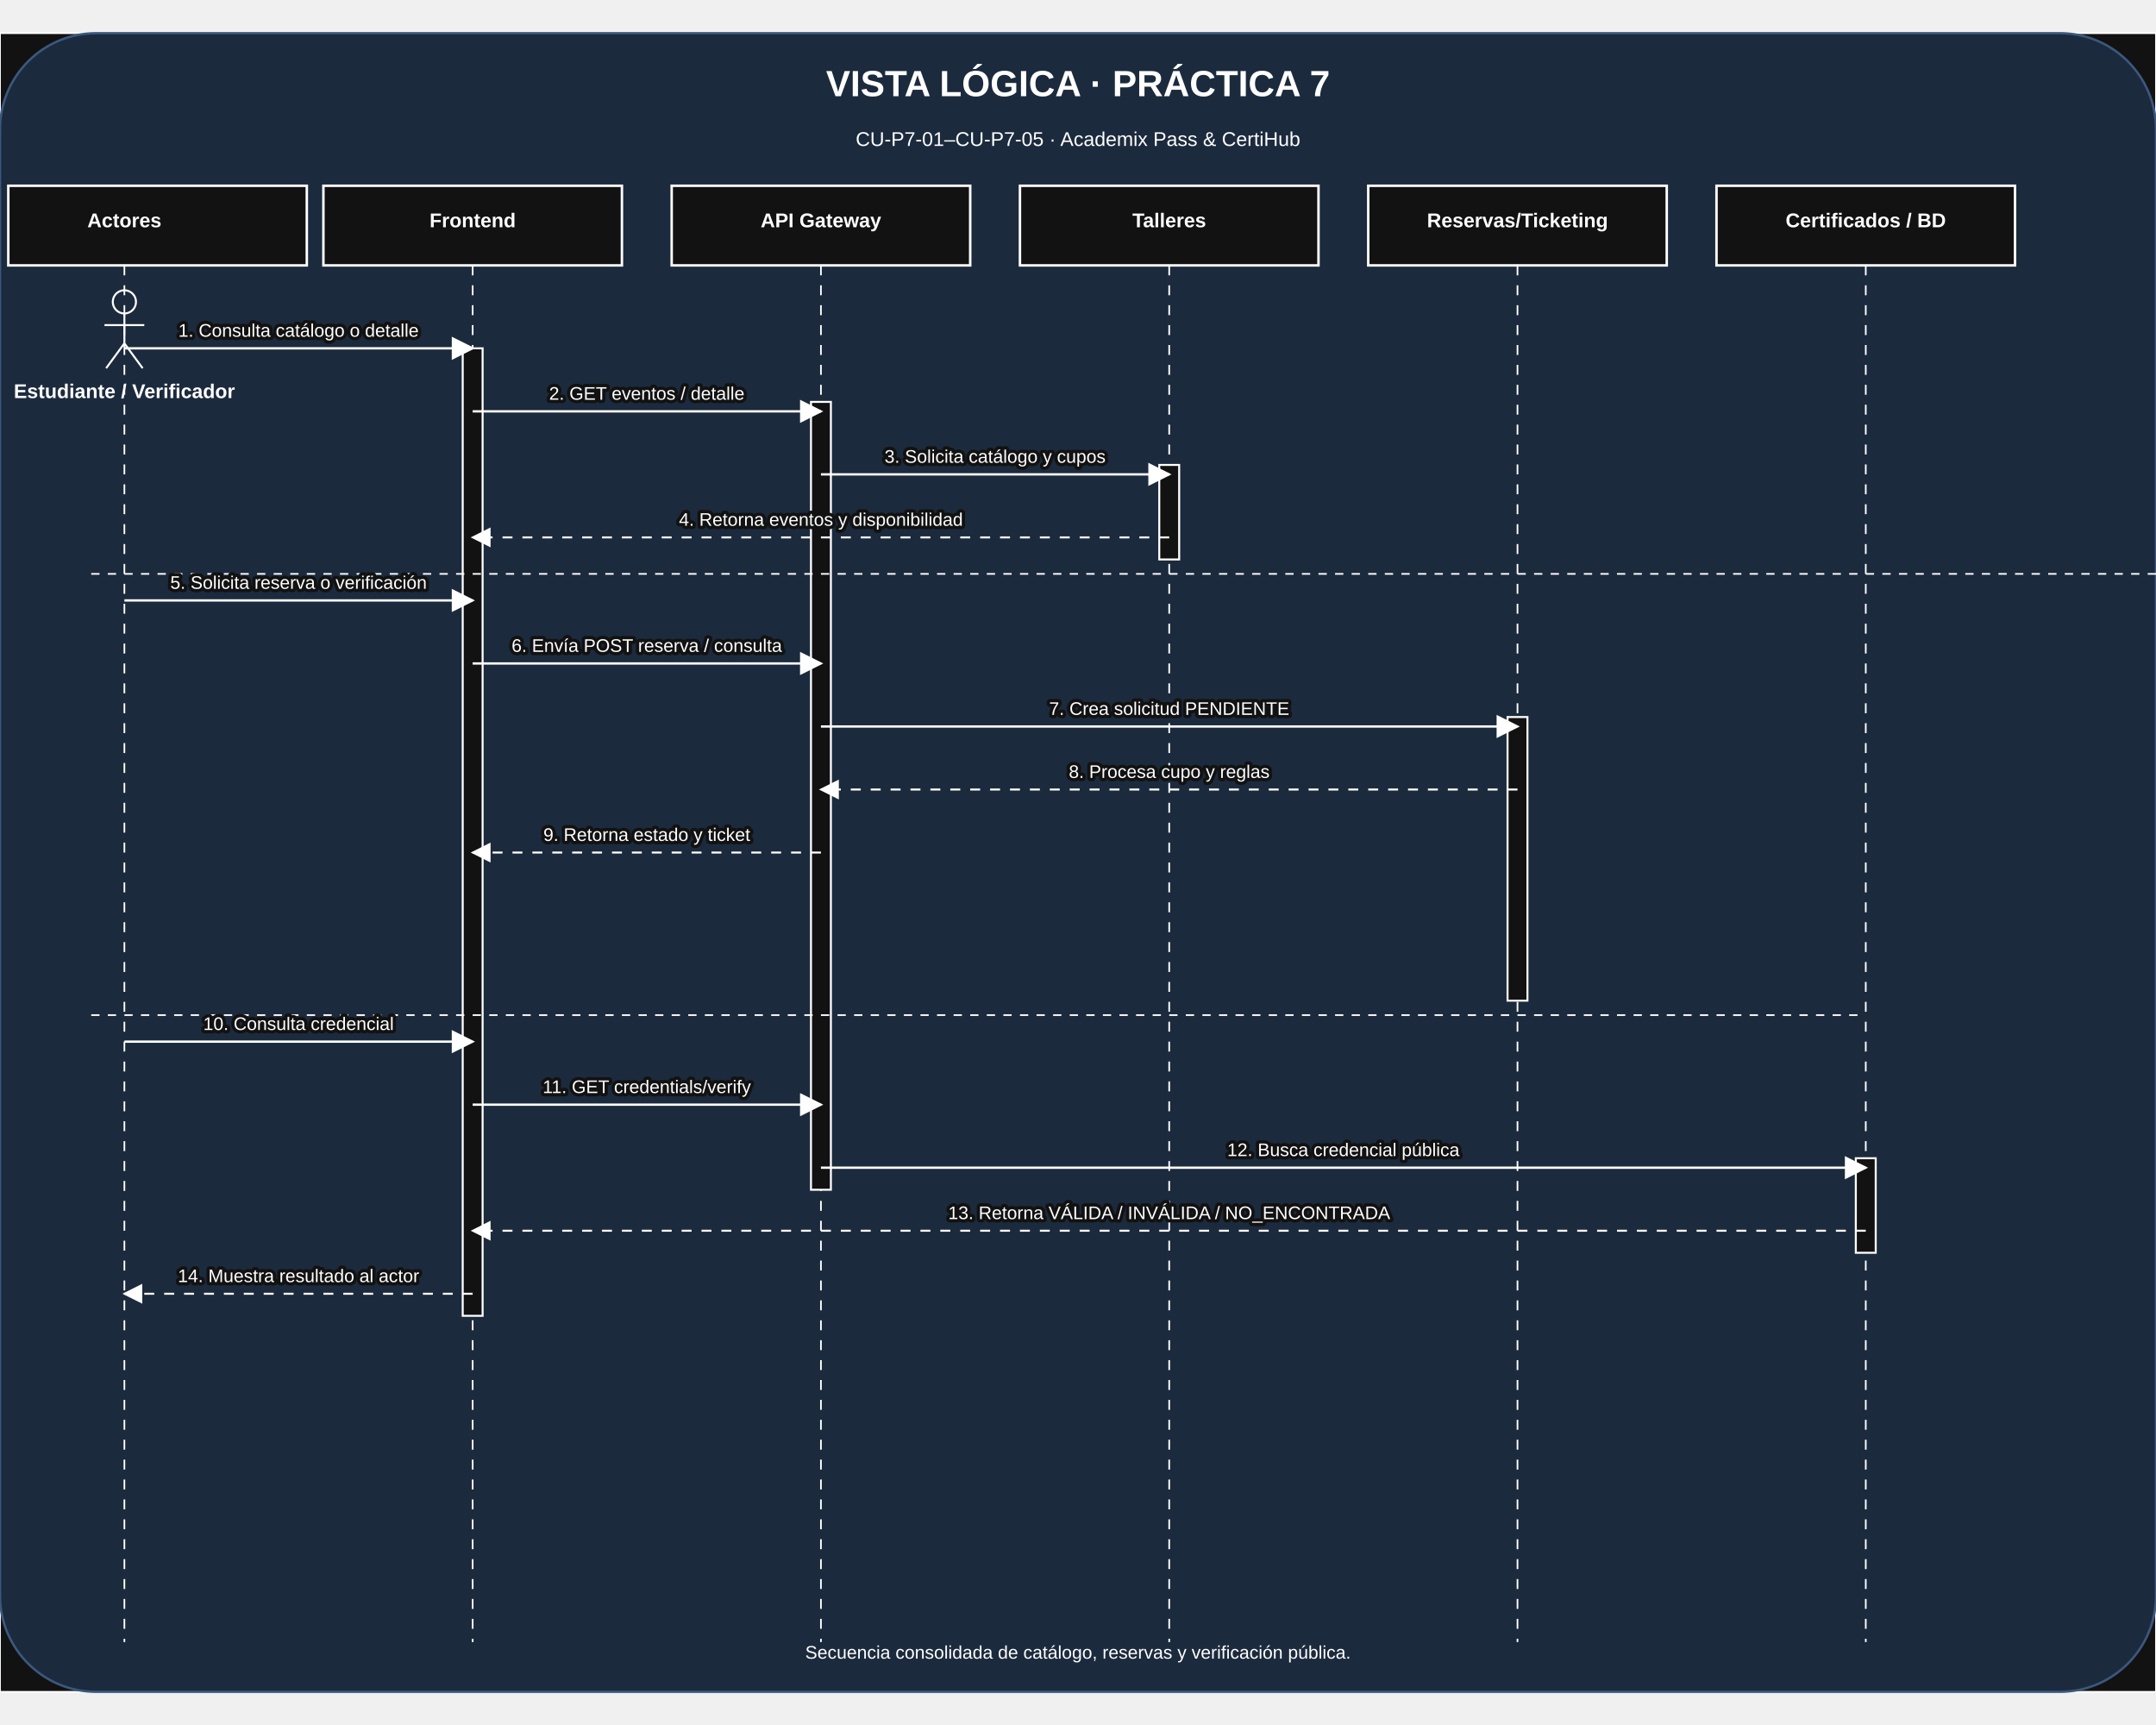
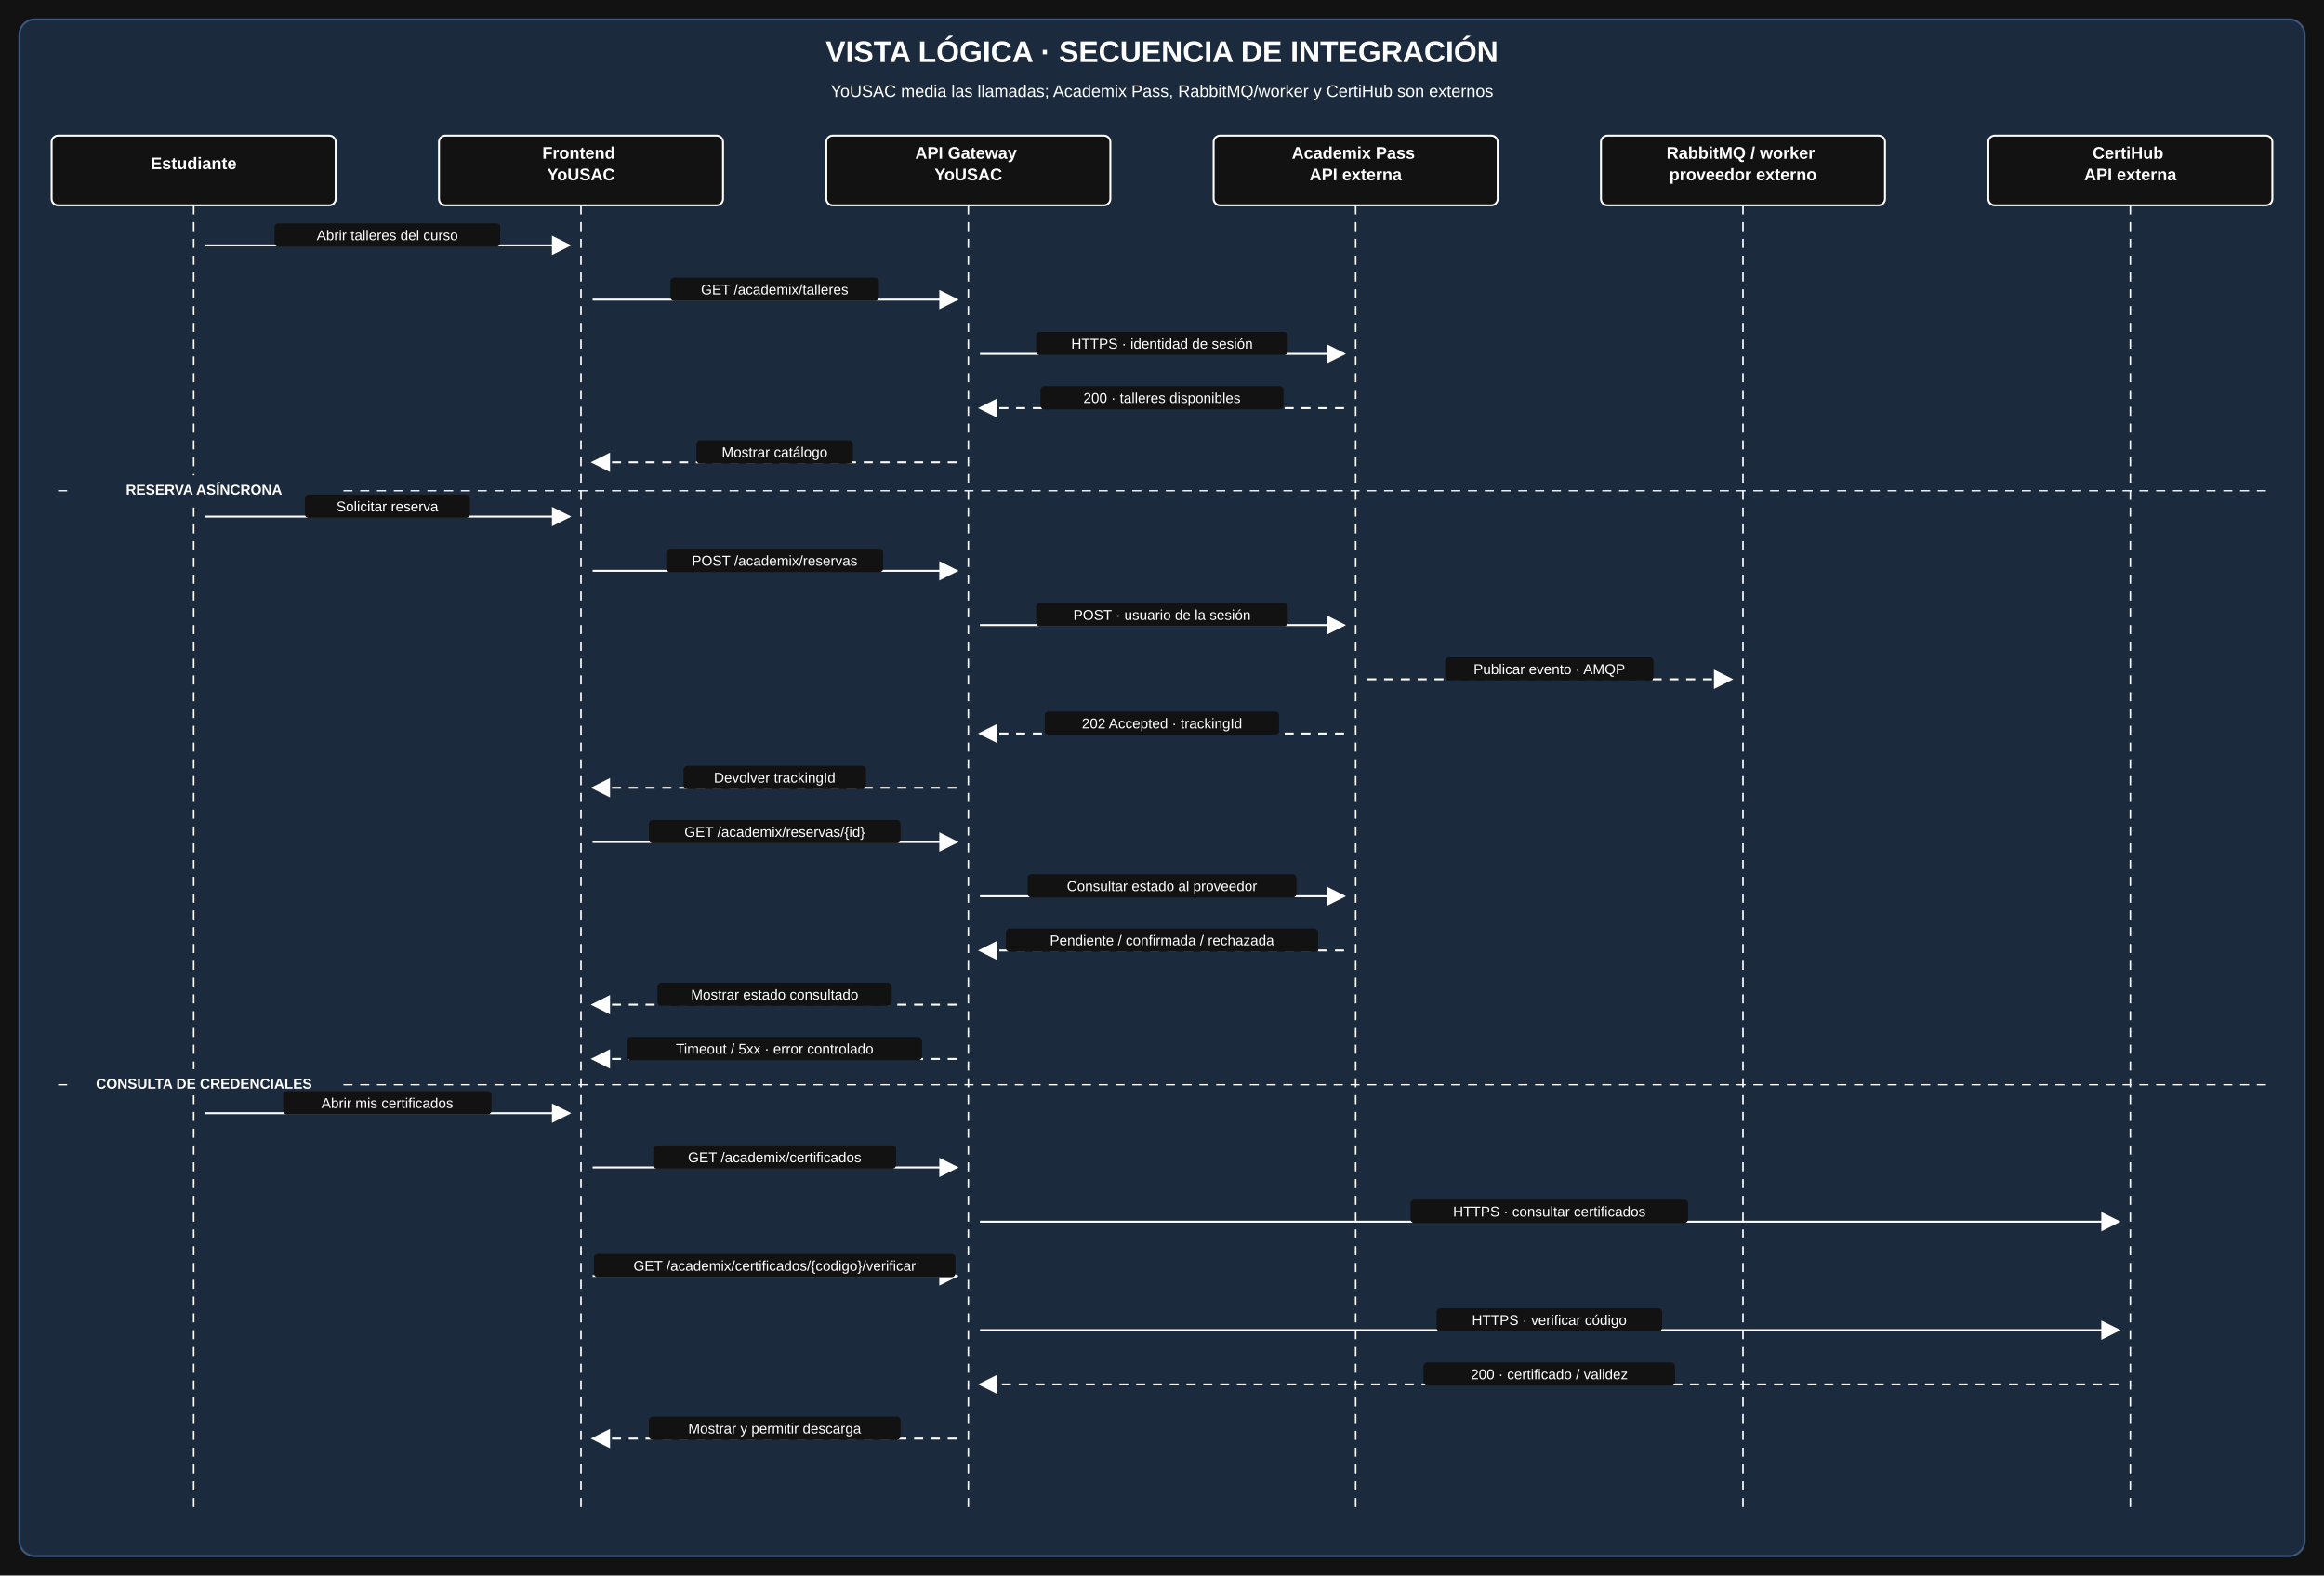
- <svg xmlns="http://www.w3.org/2000/svg" version="1.1" width="1300" height="1040" viewBox="0 0 1300 1040" role="img" aria-labelledby="title desc">
+ <svg xmlns="http://www.w3.org/2000/svg" width="1800" height="1220" viewBox="0 0 1800 1220" role="img">
  <defs>
-     <marker id="arrow" markerWidth="10" markerHeight="10" refX="9" refY="5" orient="auto" markerUnits="strokeWidth">
-       <path d="M0,0 L10,5 L0,10 z" fill="#FFFFFF" />
+     <marker id="arrow" markerWidth="10" markerHeight="10" refX="9" refY="5" orient="auto">
+       <path d="M0,0 L10,5 L0,10 z" fill="#ffffff" />
    </marker>
  </defs>
-   <style>
-     .canvas{fill:#121212;stroke:#FFFFFF;stroke-width:1}.round{fill:#1c2a3d;stroke:#3b587e;stroke-width:1.4}.box{fill:#121212;stroke:#FFFFFF;stroke-width:1.5}.text,.actorLabel{fill:#FFFFFF;font-family:Arial,Helvetica,sans-serif;font-size:12px;font-weight:700}.title{fill:#FFFFFF;font-family:Arial,Helvetica,sans-serif;font-size:22px;font-weight:700}.subtitle{fill:#FFFFFF;font-family:Arial,Helvetica,sans-serif;font-size:12px}.line{stroke:#FFFFFF;stroke-width:1;stroke-dasharray:6 6}.activation{fill:#121212;stroke:#FFFFFF;stroke-width:1.2}.message{stroke:#FFFFFF;stroke-width:1.4;marker-end:url(#arrow)}.return{stroke:#FFFFFF;stroke-width:1.2;stroke-dasharray:6 6;marker-end:url(#arrow)}.separator{stroke:#FFFFFF;stroke-width:1;stroke-dasharray:5 5}.labelText{fill:#FFFFFF;font-family:Arial,Helvetica,sans-serif;font-size:11px;text-anchor:middle;paint-order:stroke;stroke:#121212;stroke-width:4px;stroke-linejoin:round}.actor{fill:none;stroke:#FFFFFF;stroke-width:1.2}.foot{fill:#FFFFFF;font-family:Arial,Helvetica,sans-serif;font-size:11px}
-   </style>
-   <rect class="canvas" x="0" y="20" width="1300" height="1000" />
-   <rect class="round" x="0" y="20" width="1300" height="1000" rx="58" ry="58" />
-   <text class="title" x="650" y="58" text-anchor="middle">VISTA LÓGICA · PRÁCTICA 7</text>
-   <text class="subtitle" x="650" y="88" text-anchor="middle">CU-P7-01–CU-P7-05 · Academix Pass &amp; CertiHub</text>
-   <rect class="box" x="5" y="112" width="180" height="48" />
-   <text class="text" x="75" y="137" text-anchor="middle">Actores</text>
-   <line class="line" x1="75" y1="160" x2="75" y2="990" />
-   <rect class="box" x="195" y="112" width="180" height="48" />
-   <text class="text" x="285" y="137" text-anchor="middle">Frontend</text>
-   <line class="line" x1="285" y1="160" x2="285" y2="990" />
-   <rect class="box" x="405" y="112" width="180" height="48" />
-   <text class="text" x="495" y="137" text-anchor="middle">API Gateway</text>
-   <line class="line" x1="495" y1="160" x2="495" y2="990" />
-   <rect class="box" x="615" y="112" width="180" height="48" />
-   <text class="text" x="705" y="137" text-anchor="middle">Talleres</text>
-   <line class="line" x1="705" y1="160" x2="705" y2="990" />
-   <rect class="box" x="825" y="112" width="180" height="48" />
-   <text class="text" x="915" y="137" text-anchor="middle">Reservas/Ticketing</text>
-   <line class="line" x1="915" y1="160" x2="915" y2="990" />
-   <rect class="box" x="1035" y="112" width="180" height="48" />
-   <text class="text" x="1125" y="137" text-anchor="middle">Certificados / BD</text>
-   <line class="line" x1="1125" y1="160" x2="1125" y2="990" />
-   <rect class="activation" x="279" y="210.0" width="12" height="583.3" />
-   <rect class="activation" x="489" y="242.3" width="12" height="475.0" />
-   <rect class="activation" x="699" y="280.3" width="12" height="57.0" />
-   <rect class="activation" x="909" y="432.3" width="12" height="171.0" />
-   <rect class="activation" x="1119" y="698.3" width="12" height="57.0" />
-   <circle class="actor" cx="75" cy="182" r="7" />
-   <path class="actor" d="M75 189 V207 M63 196 H87 M75 207 L64 222 M75 207 L86 222" />
-   <text class="actorLabel" x="75" y="240" text-anchor="middle">Estudiante / Verificador</text>
-   <line class="message" x1="75" y1="210" x2="285" y2="210" />
-   <text class="labelText" x="180" y="203">1. Consulta catálogo o detalle</text>
-   <line class="message" x1="285" y1="248" x2="495" y2="248" />
-   <text class="labelText" x="390" y="241">2. GET eventos / detalle</text>
-   <line class="message" x1="495" y1="286" x2="705" y2="286" />
-   <text class="labelText" x="600" y="279">3. Solicita catálogo y cupos</text>
-   <line class="return" x1="705" y1="324" x2="285" y2="324" />
-   <text class="labelText" x="495" y="317">4. Retorna eventos y disponibilidad</text>
-   <line class="separator" x1="55" y1="346" x2="1545" y2="346" />
-   <line class="message" x1="75" y1="362" x2="285" y2="362" />
-   <text class="labelText" x="180" y="355">5. Solicita reserva o verificación</text>
-   <line class="message" x1="285" y1="400" x2="495" y2="400" />
-   <text class="labelText" x="390" y="393">6. Envía POST reserva / consulta</text>
-   <line class="message" x1="495" y1="438" x2="915" y2="438" />
-   <text class="labelText" x="705" y="431">7. Crea solicitud PENDIENTE</text>
-   <line class="return" x1="915" y1="476" x2="495" y2="476" />
-   <text class="labelText" x="705" y="469">8. Procesa cupo y reglas</text>
-   <line class="return" x1="495" y1="514" x2="285" y2="514" />
-   <text class="labelText" x="390" y="507">9. Retorna estado y ticket</text>
-   <line class="separator" x1="55" y1="612" x2="1125" y2="612" />
-   <line class="message" x1="75" y1="628" x2="285" y2="628" />
-   <text class="labelText" x="180" y="621">10. Consulta credencial</text>
-   <line class="message" x1="285" y1="666" x2="495" y2="666" />
-   <text class="labelText" x="390" y="659">11. GET credentials/verify</text>
-   <line class="message" x1="495" y1="704" x2="1125" y2="704" />
-   <text class="labelText" x="810" y="697">12. Busca credencial pública</text>
-   <line class="return" x1="1125" y1="742" x2="285" y2="742" />
-   <text class="labelText" x="705" y="735">13. Retorna VÁLIDA / INVÁLIDA / NO_ENCONTRADA</text>
-   <line class="return" x1="285" y1="780" x2="75" y2="780" />
-   <text class="labelText" x="180" y="773">14. Muestra resultado al actor</text>
-   <text class="foot" x="650" y="1000" text-anchor="middle">Secuencia consolidada de catálogo, reservas y verificación pública.</text>
+   <rect width="1800" height="1220" fill="#121212" />
+   <rect x="15" y="15" width="1770" height="1190" rx="12" fill="#1c2a3d" stroke="#3b587e" stroke-width="1.5" />
+   <text fill="#ffffff" font-family="Arial,Helvetica,sans-serif" font-size="23px" font-weight="700" text-anchor="middle">
+     <tspan x="900.0" y="48.0">VISTA LÓGICA · SECUENCIA DE INTEGRACIÓN</tspan>
+   </text>
+   <text fill="#ffffff" font-family="Arial,Helvetica,sans-serif" font-size="13px" font-weight="400" text-anchor="middle">
+     <tspan x="900.0" y="75.0">YoUSAC media las llamadas; Academix Pass, RabbitMQ/worker y CertiHub son externos</tspan>
+   </text>
+   <rect x="40" y="105" width="220" height="54" rx="5" fill="#121212" stroke="#ffffff" stroke-width="1.5" />
+   <text fill="#ffffff" font-family="Arial,Helvetica,sans-serif" font-size="13px" font-weight="700" text-anchor="middle">
+     <tspan x="150.0" y="131.0">Estudiante</tspan>
+   </text>
+   <path d="M150 159 V1170" fill="none" stroke="#ffffff" stroke-width="1.2" stroke-dasharray="7 6" />
+   <rect x="340" y="105" width="220" height="54" rx="5" fill="#121212" stroke="#ffffff" stroke-width="1.5" />
+   <text fill="#ffffff" font-family="Arial,Helvetica,sans-serif" font-size="13px" font-weight="700" text-anchor="middle">
+     <tspan x="450.0" y="122.9">Frontend</tspan>
+     <tspan x="450.0" y="139.6">YoUSAC</tspan>
+   </text>
+   <path d="M450 159 V1170" fill="none" stroke="#ffffff" stroke-width="1.2" stroke-dasharray="7 6" />
+   <rect x="640" y="105" width="220" height="54" rx="5" fill="#121212" stroke="#ffffff" stroke-width="1.5" />
+   <text fill="#ffffff" font-family="Arial,Helvetica,sans-serif" font-size="13px" font-weight="700" text-anchor="middle">
+     <tspan x="750.0" y="122.9">API Gateway</tspan>
+     <tspan x="750.0" y="139.6">YoUSAC</tspan>
+   </text>
+   <path d="M750 159 V1170" fill="none" stroke="#ffffff" stroke-width="1.2" stroke-dasharray="7 6" />
+   <rect x="940" y="105" width="220" height="54" rx="5" fill="#121212" stroke="#ffffff" stroke-width="1.5" />
+   <text fill="#ffffff" font-family="Arial,Helvetica,sans-serif" font-size="13px" font-weight="700" text-anchor="middle">
+     <tspan x="1050.0" y="122.9">Academix Pass</tspan>
+     <tspan x="1050.0" y="139.6">API externa</tspan>
+   </text>
+   <path d="M1050 159 V1170" fill="none" stroke="#ffffff" stroke-width="1.2" stroke-dasharray="7 6" />
+   <rect x="1240" y="105" width="220" height="54" rx="5" fill="#121212" stroke="#ffffff" stroke-width="1.5" />
+   <text fill="#ffffff" font-family="Arial,Helvetica,sans-serif" font-size="13px" font-weight="700" text-anchor="middle">
+     <tspan x="1350.0" y="122.9">RabbitMQ / worker</tspan>
+     <tspan x="1350.0" y="139.6">proveedor externo</tspan>
+   </text>
+   <path d="M1350 159 V1170" fill="none" stroke="#ffffff" stroke-width="1.2" stroke-dasharray="7 6" />
+   <rect x="1540" y="105" width="220" height="54" rx="5" fill="#121212" stroke="#ffffff" stroke-width="1.5" />
+   <text fill="#ffffff" font-family="Arial,Helvetica,sans-serif" font-size="13px" font-weight="700" text-anchor="middle">
+     <tspan x="1650.0" y="122.9">CertiHub</tspan>
+     <tspan x="1650.0" y="139.6">API externa</tspan>
+   </text>
+   <path d="M1650 159 V1170" fill="none" stroke="#ffffff" stroke-width="1.2" stroke-dasharray="7 6" />
+   <path d="M45 380 H1755" stroke="#ffffff" stroke-width="1" stroke-dasharray="7 6" />
+   <rect x="53" y="368" width="210" height="20" rx="3" fill="#1c2a3d" />
+   <text fill="#ffffff" font-family="Arial,Helvetica,sans-serif" font-size="11px" font-weight="700" text-anchor="middle">
+     <tspan x="158.0" y="383.0">RESERVA ASÍNCRONA</tspan>
+   </text>
+   <path d="M45 840 H1755" stroke="#ffffff" stroke-width="1" stroke-dasharray="7 6" />
+   <rect x="53" y="828" width="210" height="20" rx="3" fill="#1c2a3d" />
+   <text fill="#ffffff" font-family="Arial,Helvetica,sans-serif" font-size="11px" font-weight="700" text-anchor="middle">
+     <tspan x="158.0" y="843.0">CONSULTA DE CREDENCIALES</tspan>
+   </text>
+   <path d="M159 190 H441" fill="none" stroke="#ffffff" stroke-width="1.5" marker-end="url(#arrow)" />
+   <rect x="212.6" y="173" width="174.8" height="18" rx="3" fill="#121212" />
+   <text fill="#ffffff" font-family="Arial,Helvetica,sans-serif" font-size="11px" font-weight="400" text-anchor="middle">
+     <tspan x="300.0" y="186.0">Abrir talleres del curso</tspan>
+   </text>
+   <path d="M459 232 H741" fill="none" stroke="#ffffff" stroke-width="1.5" marker-end="url(#arrow)" />
+   <rect x="519.3" y="215" width="161.4" height="18" rx="3" fill="#121212" />
+   <text fill="#ffffff" font-family="Arial,Helvetica,sans-serif" font-size="11px" font-weight="400" text-anchor="middle">
+     <tspan x="600.0" y="228.0">GET /academix/talleres</tspan>
+   </text>
+   <path d="M759 274 H1041" fill="none" stroke="#ffffff" stroke-width="1.5" marker-end="url(#arrow)" />
+   <rect x="802.5" y="257" width="194.9" height="18" rx="3" fill="#121212" />
+   <text fill="#ffffff" font-family="Arial,Helvetica,sans-serif" font-size="11px" font-weight="400" text-anchor="middle">
+     <tspan x="900.0" y="270.0">HTTPS · identidad de sesión</tspan>
+   </text>
+   <path d="M1041 316 H759" fill="none" stroke="#ffffff" stroke-width="1.5" stroke-dasharray="7 6" marker-end="url(#arrow)" />
+   <rect x="805.9" y="299" width="188.2" height="18" rx="3" fill="#121212" />
+   <text fill="#ffffff" font-family="Arial,Helvetica,sans-serif" font-size="11px" font-weight="400" text-anchor="middle">
+     <tspan x="900.0" y="312.0">200 · talleres disponibles</tspan>
+   </text>
+   <path d="M741 358 H459" fill="none" stroke="#ffffff" stroke-width="1.5" stroke-dasharray="7 6" marker-end="url(#arrow)" />
+   <rect x="539.4" y="341" width="121.2" height="18" rx="3" fill="#121212" />
+   <text fill="#ffffff" font-family="Arial,Helvetica,sans-serif" font-size="11px" font-weight="400" text-anchor="middle">
+     <tspan x="600.0" y="354.0">Mostrar catálogo</tspan>
+   </text>
+   <path d="M159 400 H441" fill="none" stroke="#ffffff" stroke-width="1.5" marker-end="url(#arrow)" />
+   <rect x="236.1" y="383" width="127.9" height="18" rx="3" fill="#121212" />
+   <text fill="#ffffff" font-family="Arial,Helvetica,sans-serif" font-size="11px" font-weight="400" text-anchor="middle">
+     <tspan x="300.0" y="396.0">Solicitar reserva</tspan>
+   </text>
+   <path d="M459 442 H741" fill="none" stroke="#ffffff" stroke-width="1.5" marker-end="url(#arrow)" />
+   <rect x="516.0" y="425" width="168.1" height="18" rx="3" fill="#121212" />
+   <text fill="#ffffff" font-family="Arial,Helvetica,sans-serif" font-size="11px" font-weight="400" text-anchor="middle">
+     <tspan x="600.0" y="438.0">POST /academix/reservas</tspan>
+   </text>
+   <path d="M759 484 H1041" fill="none" stroke="#ffffff" stroke-width="1.5" marker-end="url(#arrow)" />
+   <rect x="802.5" y="467" width="194.9" height="18" rx="3" fill="#121212" />
+   <text fill="#ffffff" font-family="Arial,Helvetica,sans-serif" font-size="11px" font-weight="400" text-anchor="middle">
+     <tspan x="900.0" y="480.0">POST · usuario de la sesión</tspan>
+   </text>
+   <path d="M1059 526 H1341" fill="none" stroke="#ffffff" stroke-width="1.5" stroke-dasharray="7 6" marker-end="url(#arrow)" />
+   <rect x="1119.3" y="509" width="161.4" height="18" rx="3" fill="#121212" />
+   <text fill="#ffffff" font-family="Arial,Helvetica,sans-serif" font-size="11px" font-weight="400" text-anchor="middle">
+     <tspan x="1200.0" y="522.0">Publicar evento · AMQP</tspan>
+   </text>
+   <path d="M1041 568 H759" fill="none" stroke="#ffffff" stroke-width="1.5" stroke-dasharray="7 6" marker-end="url(#arrow)" />
+   <rect x="809.2" y="551" width="181.5" height="18" rx="3" fill="#121212" />
+   <text fill="#ffffff" font-family="Arial,Helvetica,sans-serif" font-size="11px" font-weight="400" text-anchor="middle">
+     <tspan x="900.0" y="564.0">202 Accepted · trackingId</tspan>
+   </text>
+   <path d="M741 610 H459" fill="none" stroke="#ffffff" stroke-width="1.5" stroke-dasharray="7 6" marker-end="url(#arrow)" />
+   <rect x="529.4" y="593" width="141.3" height="18" rx="3" fill="#121212" />
+   <text fill="#ffffff" font-family="Arial,Helvetica,sans-serif" font-size="11px" font-weight="400" text-anchor="middle">
+     <tspan x="600.0" y="606.0">Devolver trackingId</tspan>
+   </text>
+   <path d="M459 652 H741" fill="none" stroke="#ffffff" stroke-width="1.5" marker-end="url(#arrow)" />
+   <rect x="502.6" y="635" width="194.9" height="18" rx="3" fill="#121212" />
+   <text fill="#ffffff" font-family="Arial,Helvetica,sans-serif" font-size="11px" font-weight="400" text-anchor="middle">
+     <tspan x="600.0" y="648.0">GET /academix/reservas/{id}</tspan>
+   </text>
+   <path d="M759 694 H1041" fill="none" stroke="#ffffff" stroke-width="1.5" marker-end="url(#arrow)" />
+   <rect x="795.9" y="677" width="208.3" height="18" rx="3" fill="#121212" />
+   <text fill="#ffffff" font-family="Arial,Helvetica,sans-serif" font-size="11px" font-weight="400" text-anchor="middle">
+     <tspan x="900.0" y="690.0">Consultar estado al proveedor</tspan>
+   </text>
+   <path d="M1041 736 H759" fill="none" stroke="#ffffff" stroke-width="1.5" stroke-dasharray="7 6" marker-end="url(#arrow)" />
+   <rect x="779.1" y="719" width="241.8" height="18" rx="3" fill="#121212" />
+   <text fill="#ffffff" font-family="Arial,Helvetica,sans-serif" font-size="11px" font-weight="400" text-anchor="middle">
+     <tspan x="900.0" y="732.0">Pendiente / confirmada / rechazada</tspan>
+   </text>
+   <path d="M741 778 H459" fill="none" stroke="#ffffff" stroke-width="1.5" stroke-dasharray="7 6" marker-end="url(#arrow)" />
+   <rect x="509.2" y="761" width="181.5" height="18" rx="3" fill="#121212" />
+   <text fill="#ffffff" font-family="Arial,Helvetica,sans-serif" font-size="11px" font-weight="400" text-anchor="middle">
+     <tspan x="600.0" y="774.0">Mostrar estado consultado</tspan>
+   </text>
+   <path d="M741 820 H459" fill="none" stroke="#ffffff" stroke-width="1.5" stroke-dasharray="7 6" marker-end="url(#arrow)" />
+   <rect x="485.8" y="803" width="228.4" height="18" rx="3" fill="#121212" />
+   <text fill="#ffffff" font-family="Arial,Helvetica,sans-serif" font-size="11px" font-weight="400" text-anchor="middle">
+     <tspan x="600.0" y="816.0">Timeout / 5xx · error controlado</tspan>
+   </text>
+   <path d="M159 862 H441" fill="none" stroke="#ffffff" stroke-width="1.5" marker-end="url(#arrow)" />
+   <rect x="219.3" y="845" width="161.4" height="18" rx="3" fill="#121212" />
+   <text fill="#ffffff" font-family="Arial,Helvetica,sans-serif" font-size="11px" font-weight="400" text-anchor="middle">
+     <tspan x="300.0" y="858.0">Abrir mis certificados</tspan>
+   </text>
+   <path d="M459 904 H741" fill="none" stroke="#ffffff" stroke-width="1.5" marker-end="url(#arrow)" />
+   <rect x="505.9" y="887" width="188.2" height="18" rx="3" fill="#121212" />
+   <text fill="#ffffff" font-family="Arial,Helvetica,sans-serif" font-size="11px" font-weight="400" text-anchor="middle">
+     <tspan x="600.0" y="900.0">GET /academix/certificados</tspan>
+   </text>
+   <path d="M759 946 H1641" fill="none" stroke="#ffffff" stroke-width="1.5" marker-end="url(#arrow)" />
+   <rect x="1092.5" y="929" width="215.0" height="18" rx="3" fill="#121212" />
+   <text fill="#ffffff" font-family="Arial,Helvetica,sans-serif" font-size="11px" font-weight="400" text-anchor="middle">
+     <tspan x="1200.0" y="942.0">HTTPS · consultar certificados</tspan>
+   </text>
+   <path d="M459 988 H741" fill="none" stroke="#ffffff" stroke-width="1.5" marker-end="url(#arrow)" />
+   <rect x="460.0" y="971" width="280.0" height="18" rx="3" fill="#121212" />
+   <text fill="#ffffff" font-family="Arial,Helvetica,sans-serif" font-size="11px" font-weight="400" text-anchor="middle">
+     <tspan x="600.0" y="984.0">GET /academix/certificados/{codigo}/verificar</tspan>
+   </text>
+   <path d="M759 1030 H1641" fill="none" stroke="#ffffff" stroke-width="1.5" marker-end="url(#arrow)" />
+   <rect x="1112.6" y="1013" width="174.8" height="18" rx="3" fill="#121212" />
+   <text fill="#ffffff" font-family="Arial,Helvetica,sans-serif" font-size="11px" font-weight="400" text-anchor="middle">
+     <tspan x="1200.0" y="1026.0">HTTPS · verificar código</tspan>
+   </text>
+   <path d="M1641 1072 H759" fill="none" stroke="#ffffff" stroke-width="1.5" stroke-dasharray="7 6" marker-end="url(#arrow)" />
+   <rect x="1102.5" y="1055" width="194.9" height="18" rx="3" fill="#121212" />
+   <text fill="#ffffff" font-family="Arial,Helvetica,sans-serif" font-size="11px" font-weight="400" text-anchor="middle">
+     <tspan x="1200.0" y="1068.0">200 · certificado / validez</tspan>
+   </text>
+   <path d="M741 1114 H459" fill="none" stroke="#ffffff" stroke-width="1.5" stroke-dasharray="7 6" marker-end="url(#arrow)" />
+   <rect x="502.6" y="1097" width="194.9" height="18" rx="3" fill="#121212" />
+   <text fill="#ffffff" font-family="Arial,Helvetica,sans-serif" font-size="11px" font-weight="400" text-anchor="middle">
+     <tspan x="600.0" y="1110.0">Mostrar y permitir descarga</tspan>
+   </text>
</svg>
